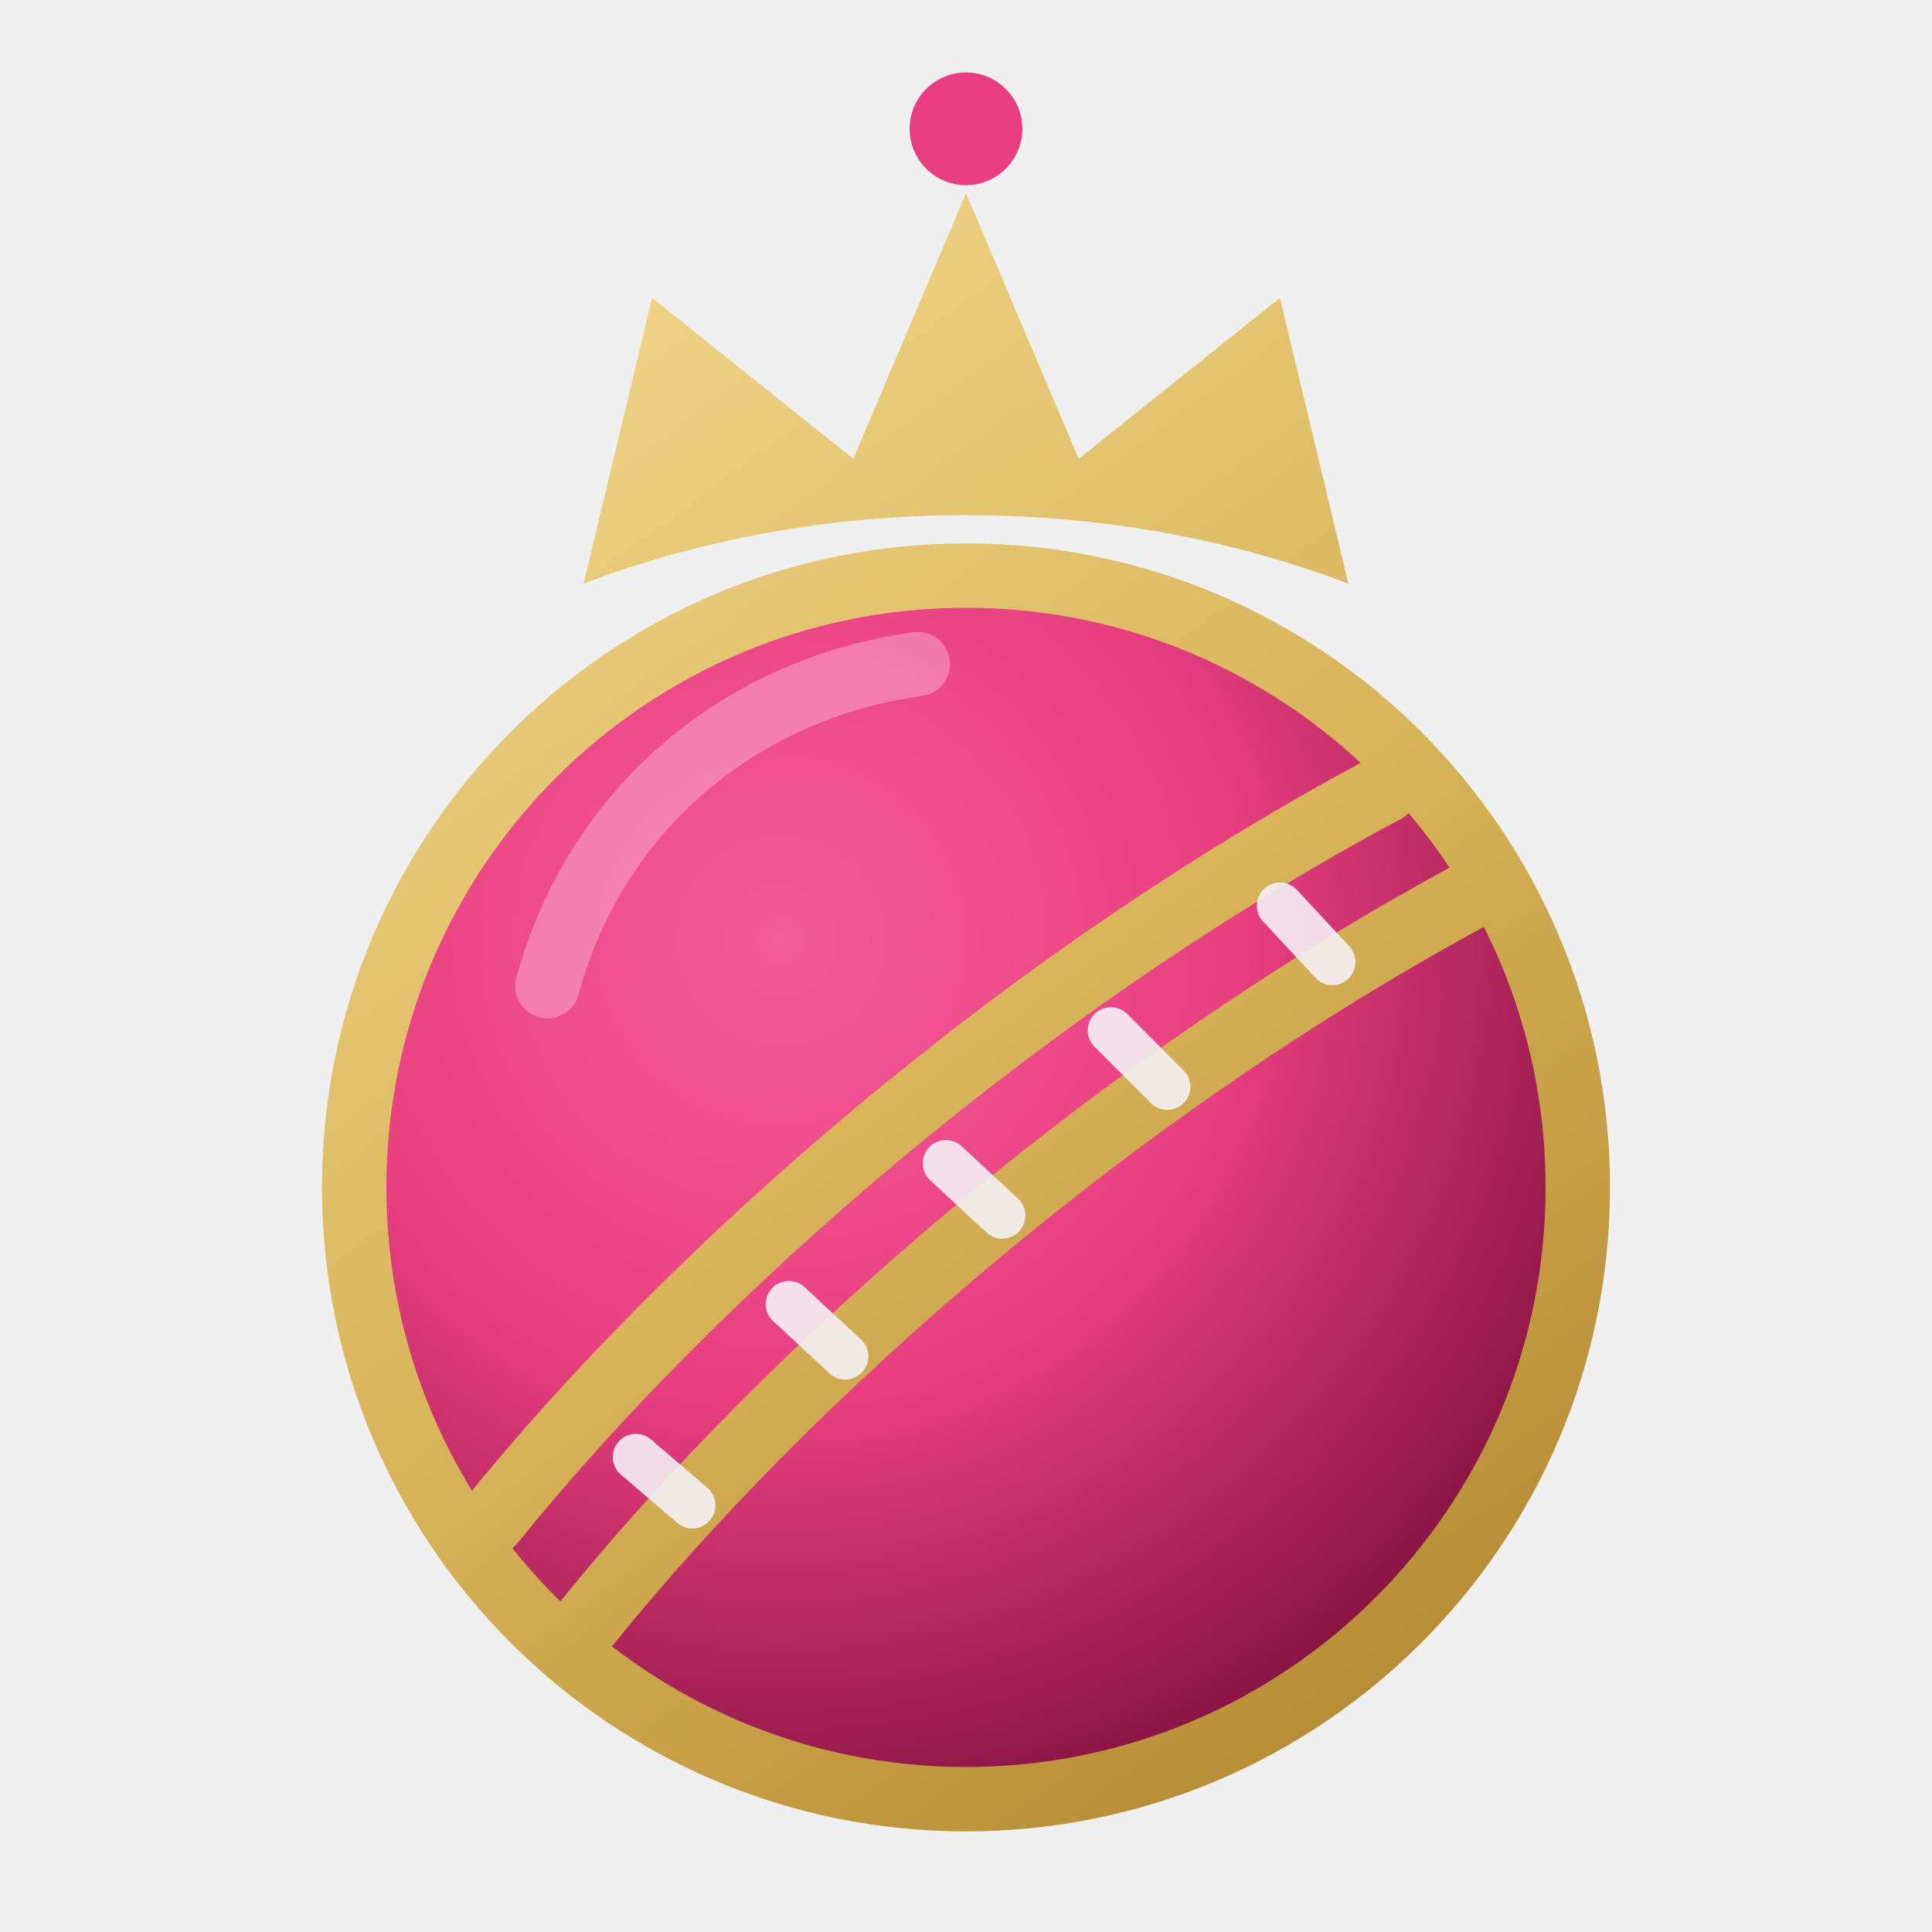
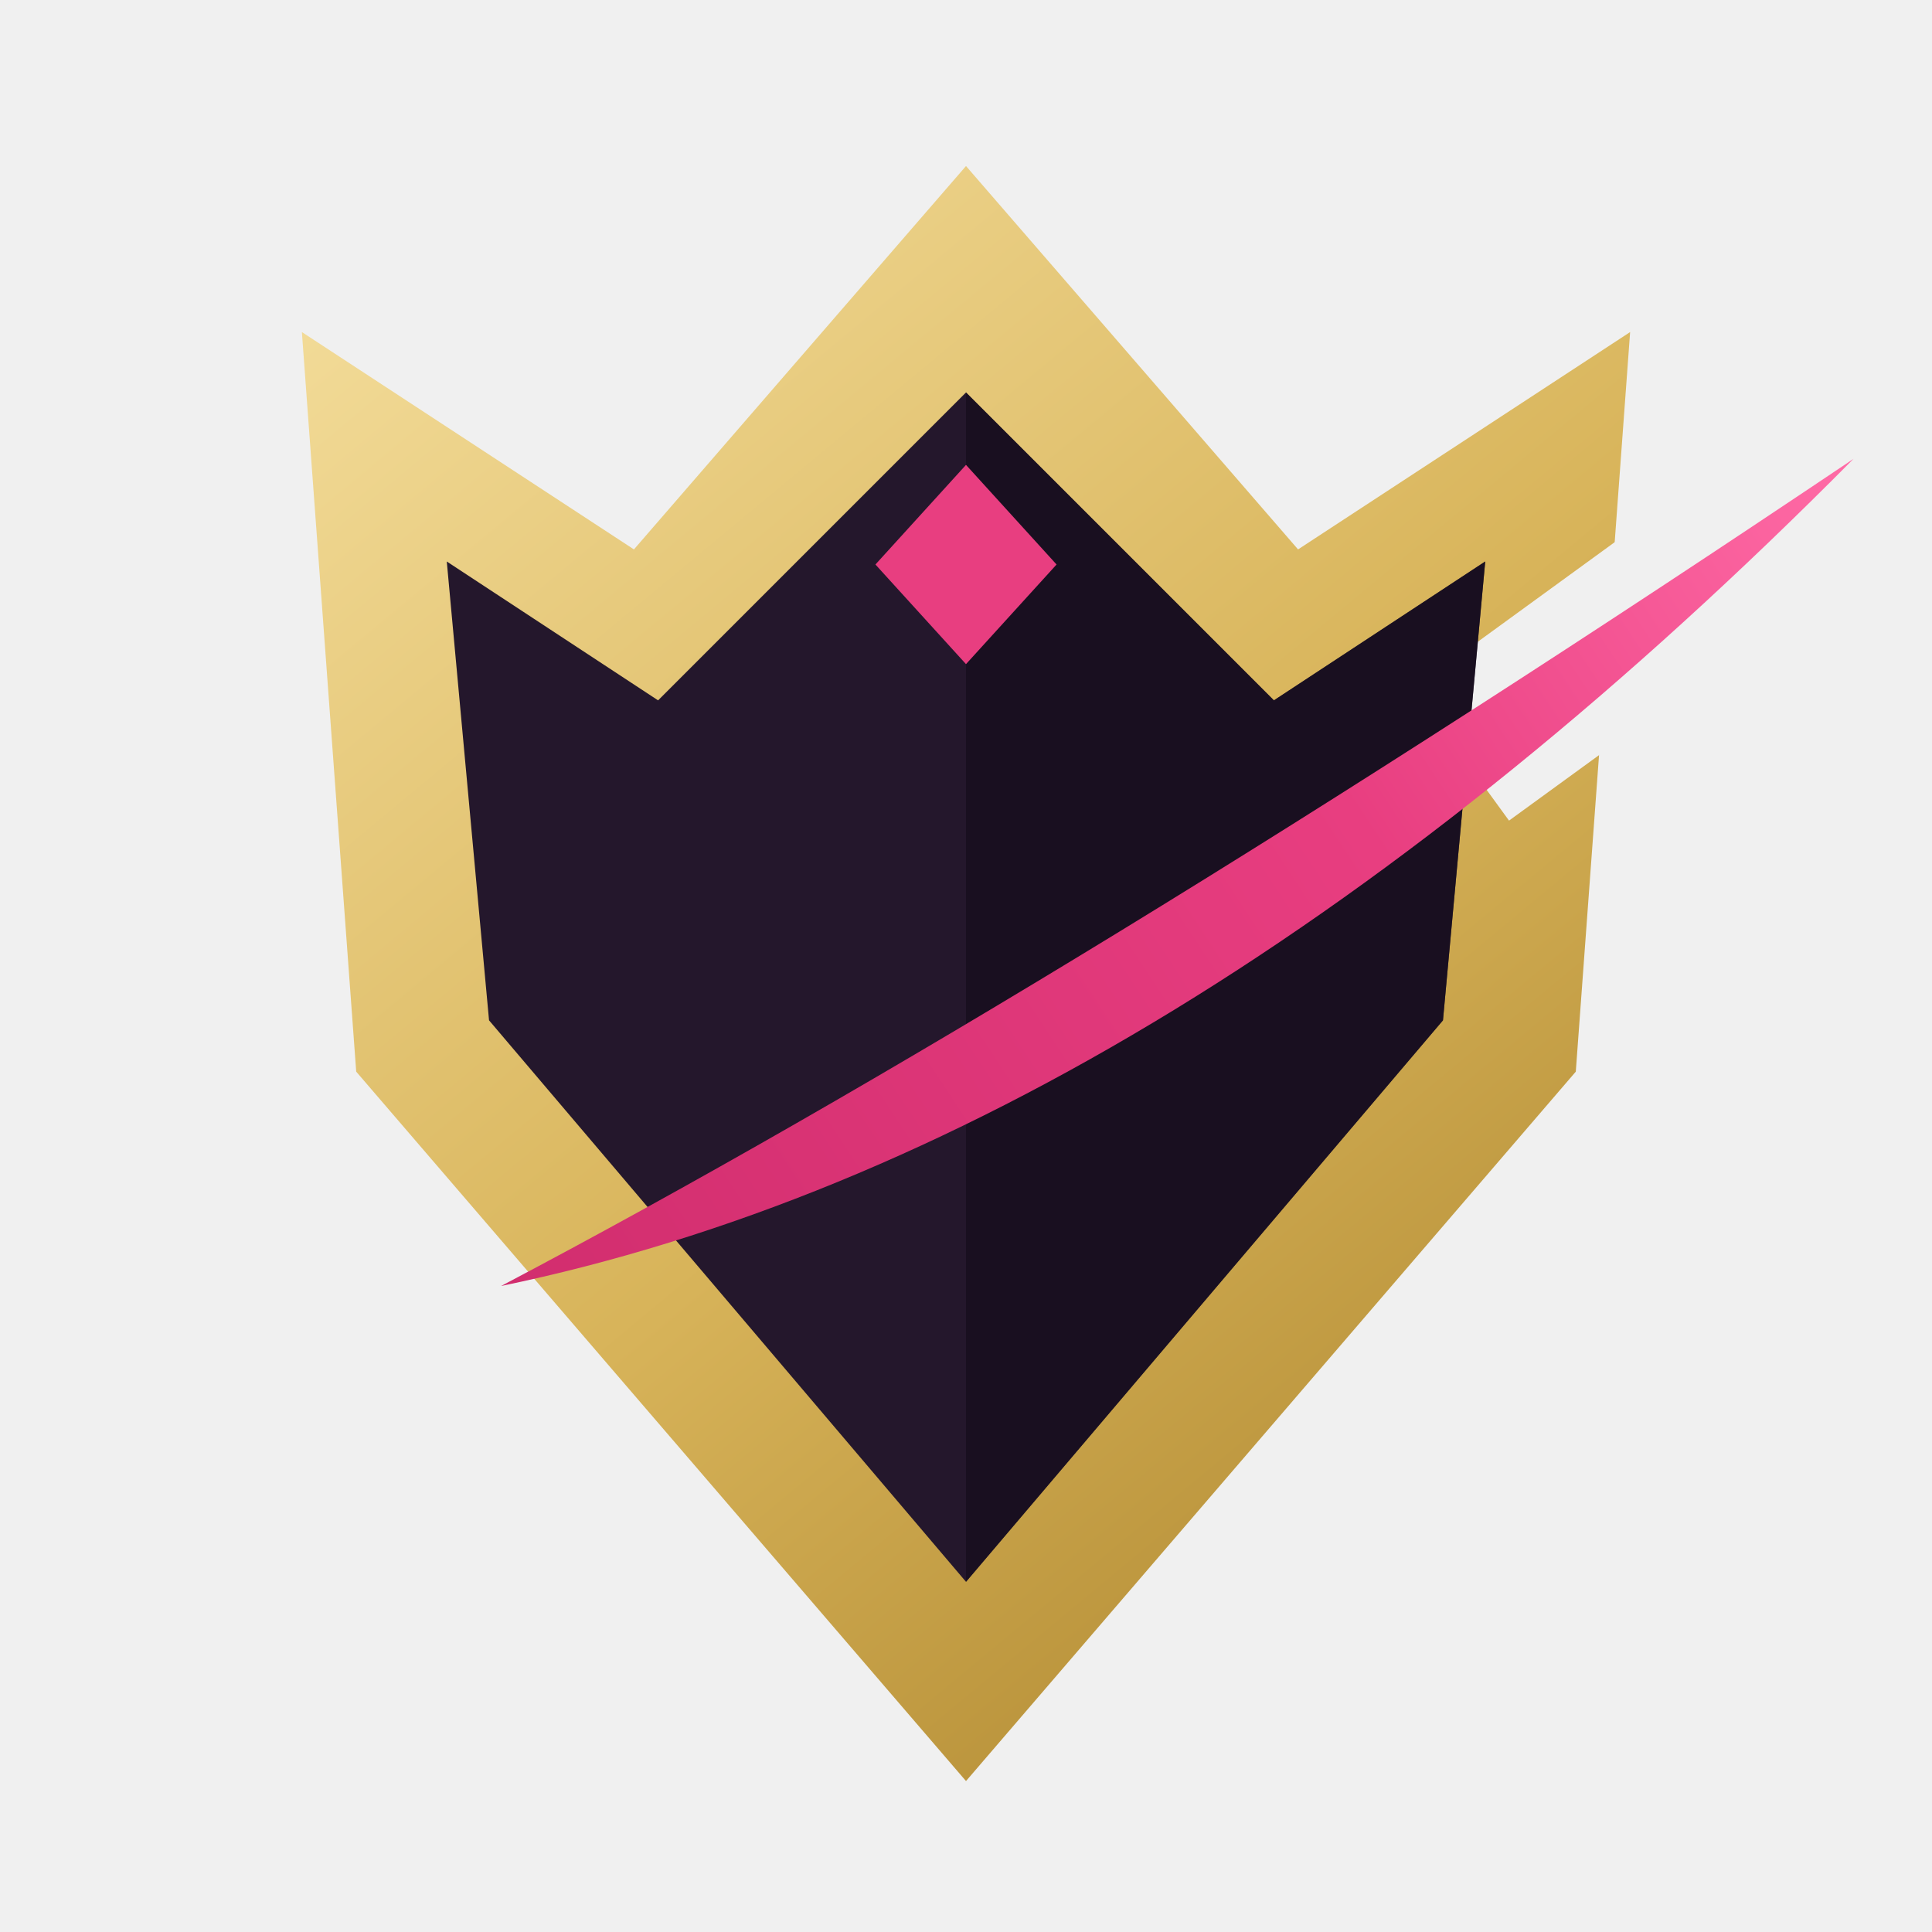
- <svg xmlns="http://www.w3.org/2000/svg" width="48" height="48" viewBox="0 0 48 48" fill="none">
+ <svg xmlns="http://www.w3.org/2000/svg" viewBox="0 0 64 64" fill="none">
  <defs>
-     <radialGradient id="ball" cx="35%" cy="30%" r="72%">
-       <stop offset="0%" stop-color="#F55B98" />
-       <stop offset="52%" stop-color="#E83E80" />
-       <stop offset="100%" stop-color="#8A1544" />
-     </radialGradient>
-     <linearGradient id="gold" x1="10" y1="4" x2="38" y2="42" gradientUnits="userSpaceOnUse">
-       <stop offset="0%" stop-color="#F5DC93" />
-       <stop offset="55%" stop-color="#D8B45A" />
-       <stop offset="100%" stop-color="#B38932" />
+     <linearGradient id="gold-favicon" x1="10" y1="6" x2="54" y2="59" gradientUnits="userSpaceOnUse">
+       <stop offset="0%" stop-color="#F5DF9E" />
+       <stop offset="52%" stop-color="#D8B45A" />
+       <stop offset="100%" stop-color="#A88029" />
    </linearGradient>
+     <linearGradient id="edge-favicon" x1="17" y1="44" x2="61" y2="15" gradientUnits="userSpaceOnUse">
+       <stop offset="0%" stop-color="#D12D6E" />
+       <stop offset="62%" stop-color="#E83E80" />
+       <stop offset="100%" stop-color="#FF6BA6" />
+     </linearGradient>
+     <mask id="cut-favicon">
+       <rect width="64" height="64" fill="white" />
+       <path d="M48.4 25.0 L61.6 15.4" stroke="black" stroke-width="5.4" stroke-linecap="butt" fill="none" />
+     </mask>
  </defs>
-   <path d="M14.5 14.5L16.2 7.4L21.2 11.4L24 4.8L26.8 11.4L31.8 7.4L33.5 14.5C30.6 13.4 27.4 12.8 24 12.8C20.6 12.8 17.4 13.4 14.5 14.5Z" fill="url(#gold)" />
-   <circle cx="24" cy="3.2" r="1.4" fill="#E83E80" />
-   <circle cx="24" cy="29.5" r="15.2" fill="url(#ball)" stroke="url(#gold)" stroke-width="1.6" />
-   <path d="M13.6 24.5C14.8 20.1 18.4 17.1 22.8 16.5" stroke="#FFFFFF" stroke-opacity="0.28" stroke-width="1.6" stroke-linecap="round" />
-   <path d="M12.2 37.8C17.2 31.6 25.4 24.4 34.4 19.6" stroke="url(#gold)" stroke-width="1.7" stroke-linecap="round" />
-   <path d="M14.6 40.3C19.6 34.1 27.8 26.9 36.8 22.1" stroke="url(#gold)" stroke-width="1.7" stroke-linecap="round" />
-   <g stroke="#F5F1F5" stroke-opacity="0.9" stroke-width="1.15" stroke-linecap="round">
-     <line x1="15.8" y1="36.2" x2="17.2" y2="37.4" />
-     <line x1="19.6" y1="32.4" x2="21.0" y2="33.7" />
-     <line x1="23.5" y1="28.9" x2="24.9" y2="30.2" />
-     <line x1="27.6" y1="25.6" x2="29.0" y2="27.0" />
-     <line x1="31.8" y1="22.5" x2="33.1" y2="23.9" />
-   </g>
+   <path d="M10 11 L21 18.2 L32 5.5 L43 18.2 L54 11 L52.2 35.5 L32 59 L11.8 35.5 Z" fill="url(#gold-favicon)" mask="url(#cut-favicon)" />
+   <path d="M14.8 18.6 L21.8 23.2 L32 13.0 L42.2 23.2 L49.2 18.6 L47.8 33.8 L32 52.4 L16.2 33.8 Z" fill="#24172C" />
+   <path d="M32 13.0 L42.2 23.2 L49.2 18.6 L47.8 33.8 L32 52.4 Z" fill="#160D1C" fill-opacity="0.72" />
+   <path d="M32 15.4 L35.0 18.7 L32 22.0 L29.0 18.7 Z" fill="#E83E80" />
+   <path d="M16.6 42.6 Q35.2 32.8 61.4 15.2 Q38.8 38.0 16.6 42.6 Z" fill="url(#edge-favicon)" />
</svg>
